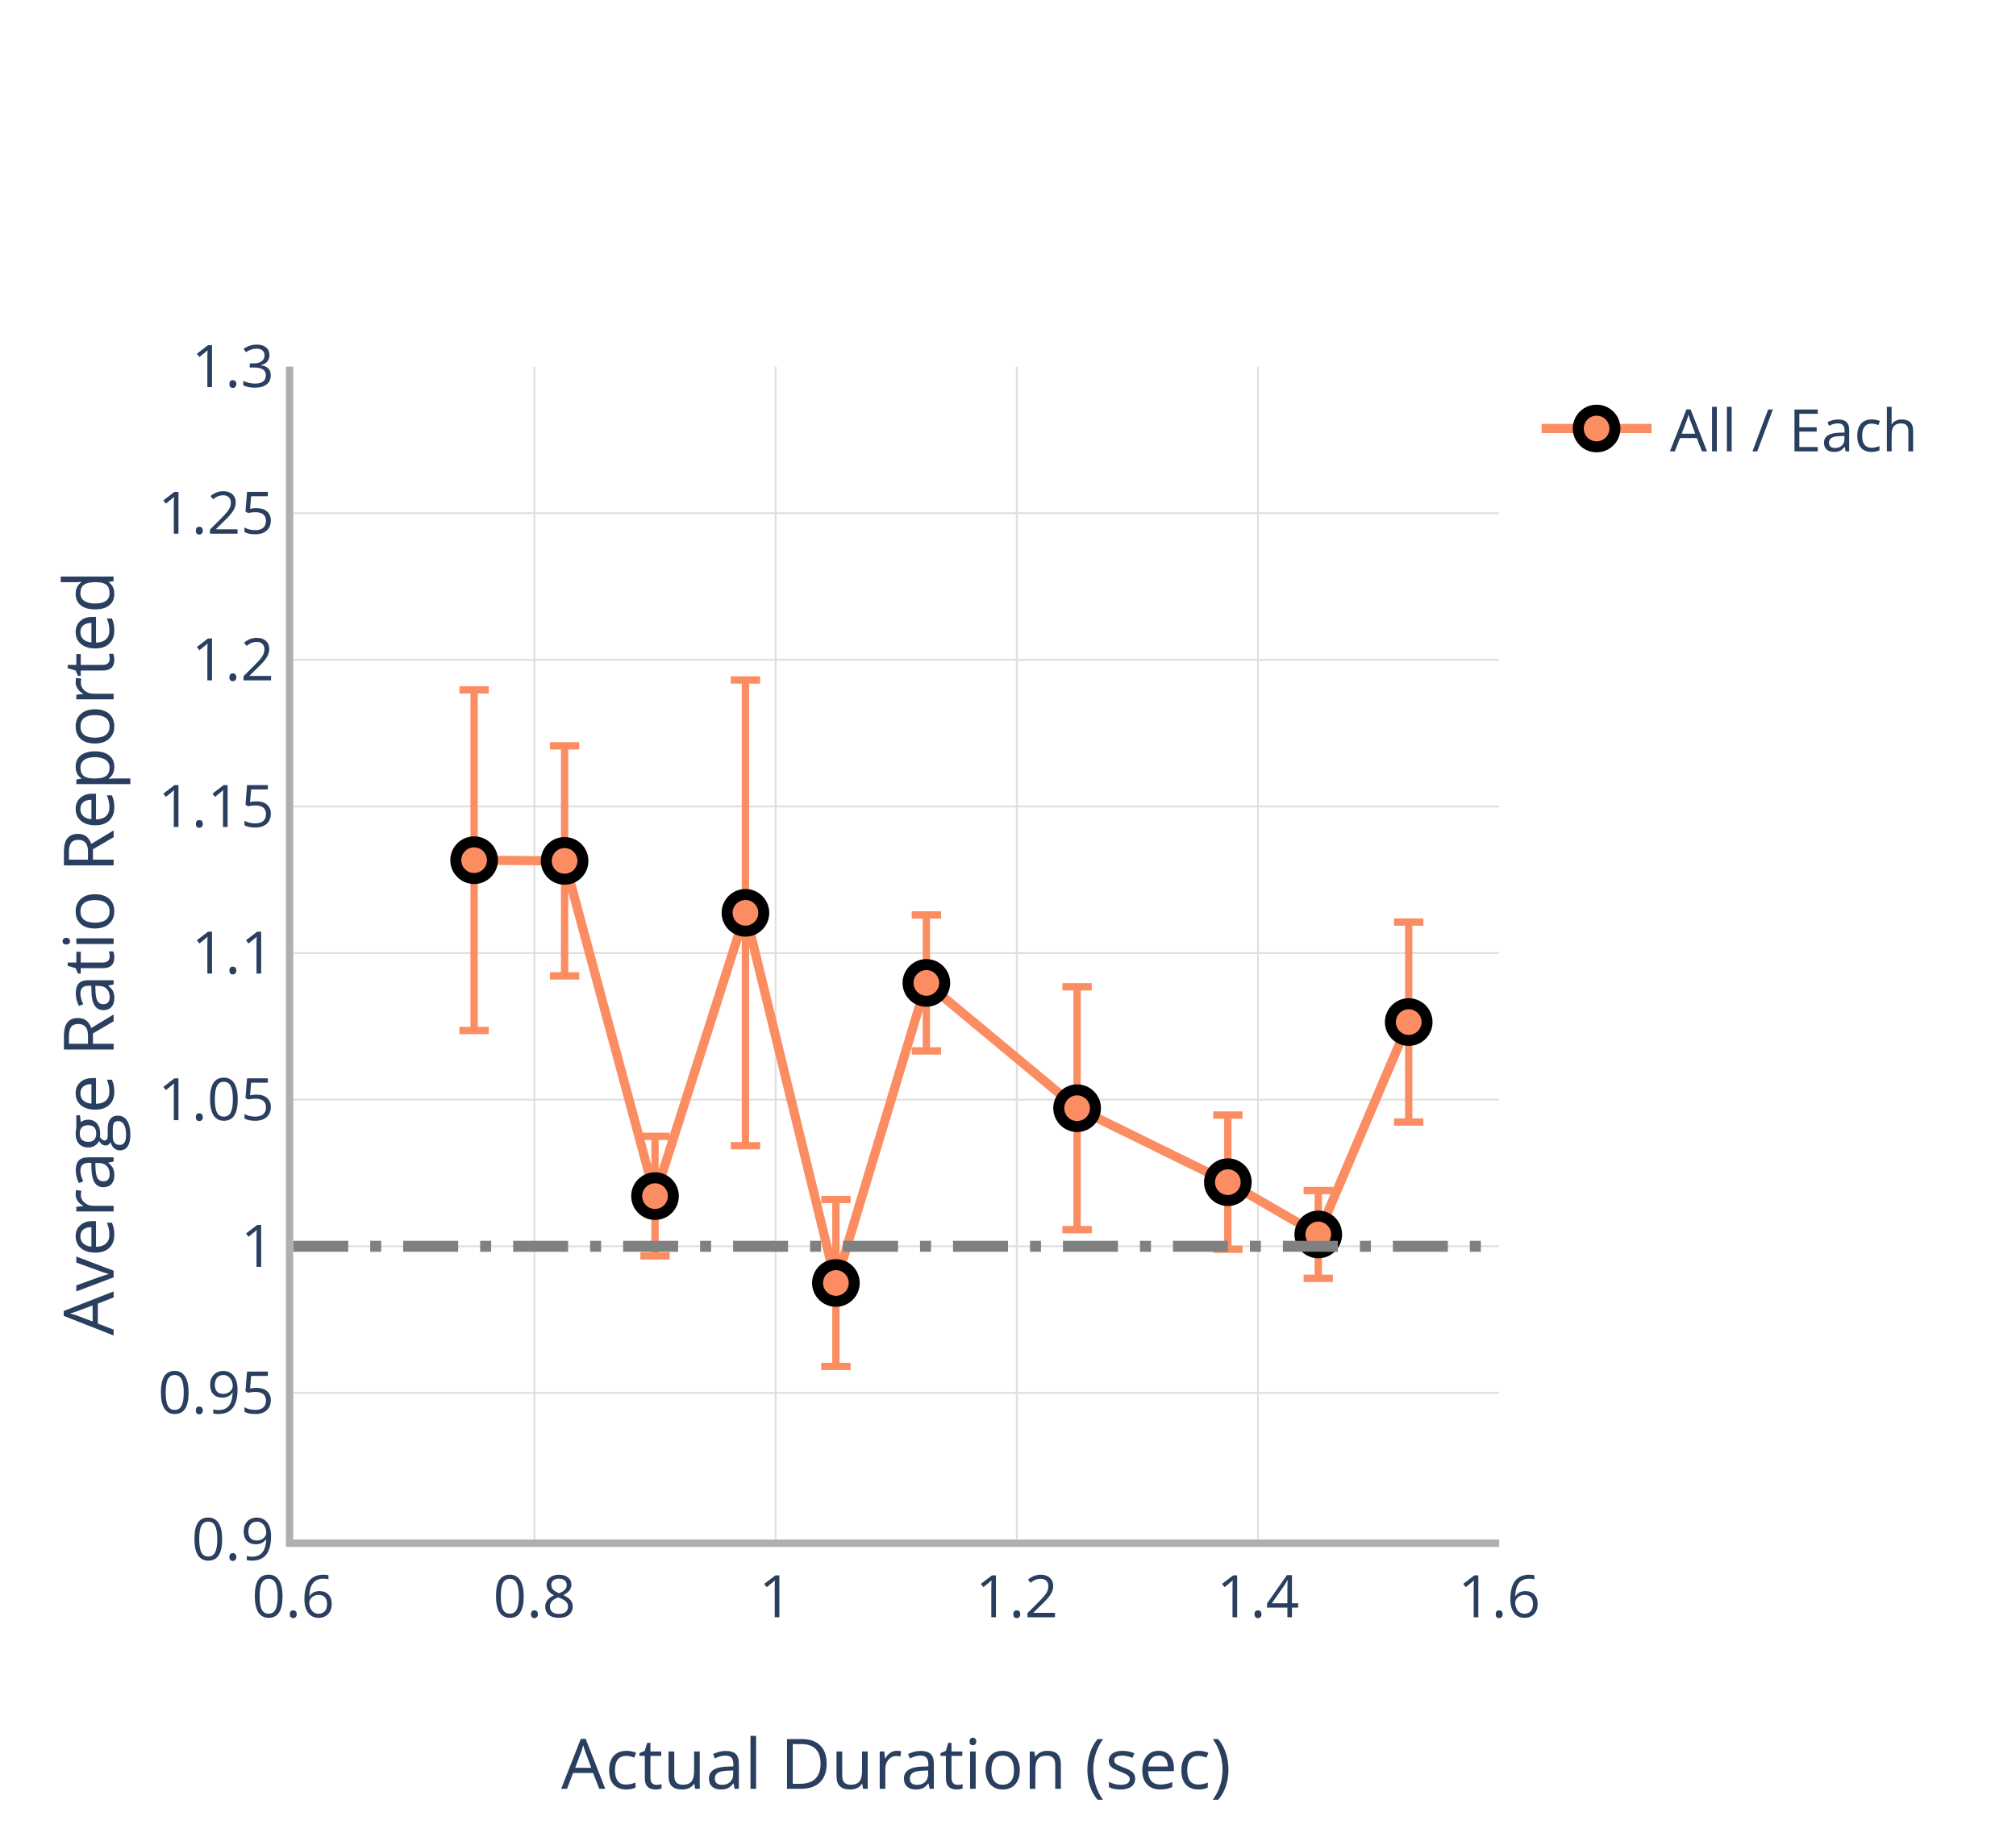
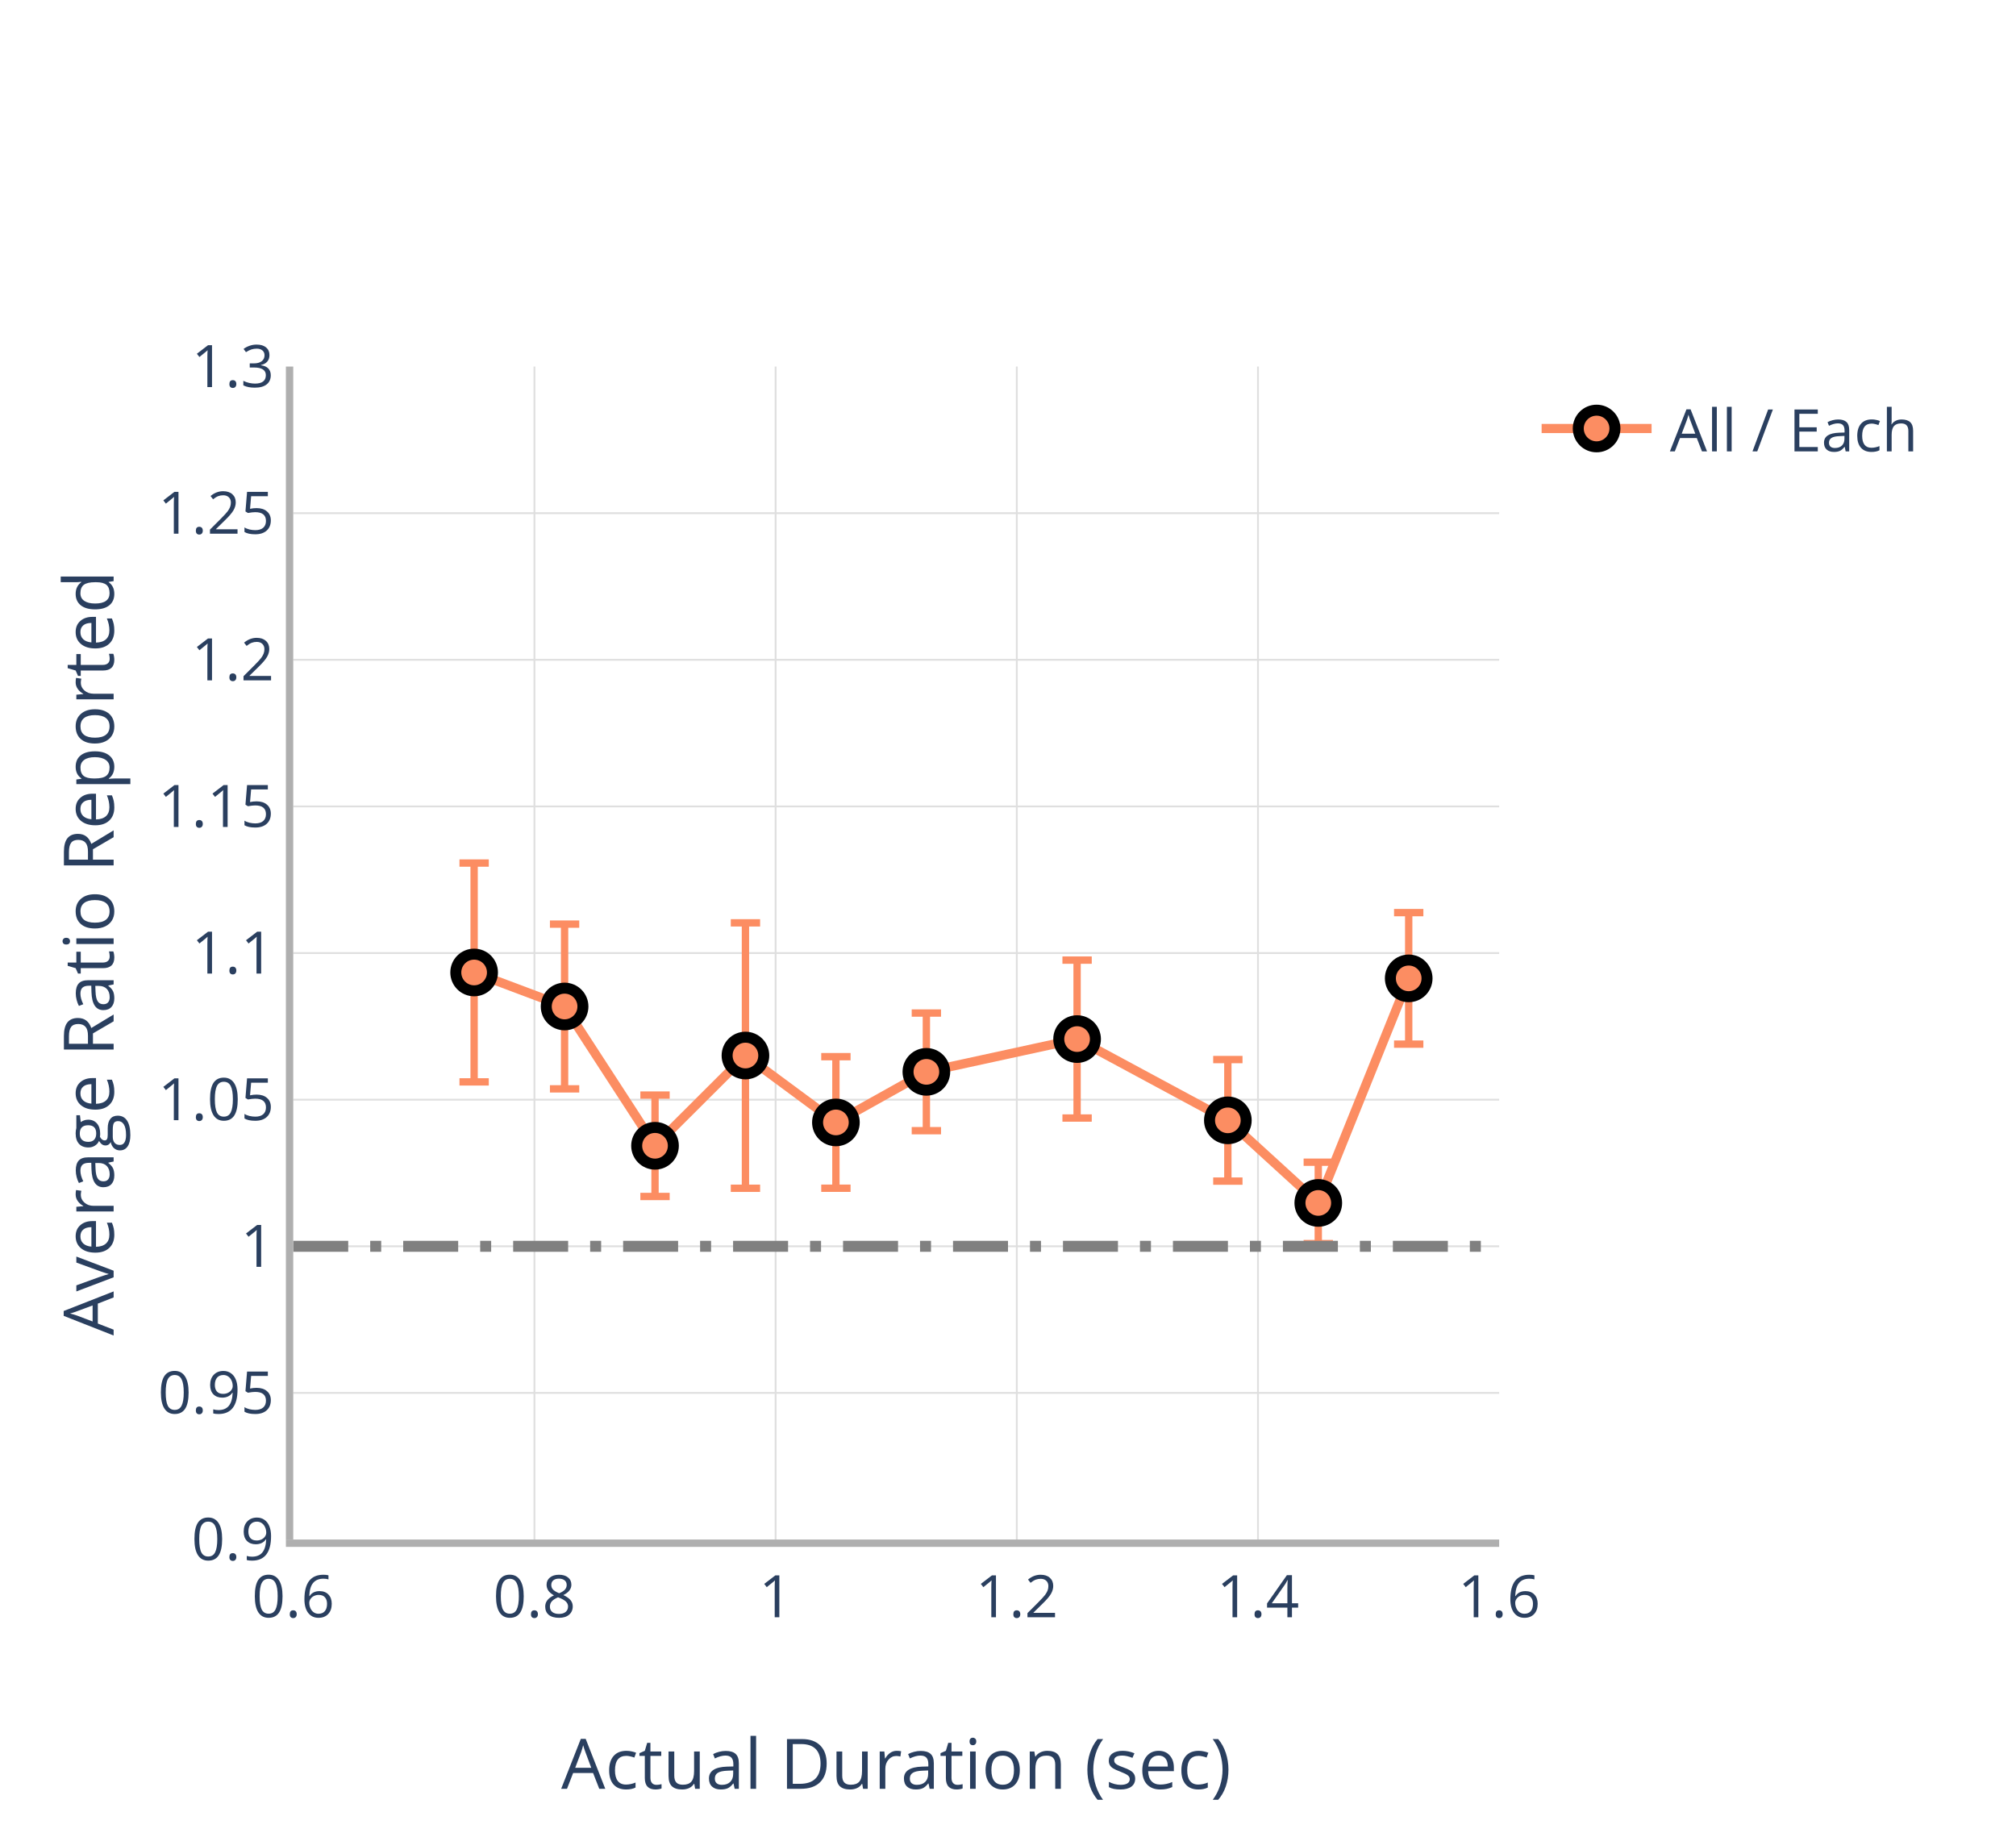
<svg xmlns="http://www.w3.org/2000/svg" class="main-svg" width="550" height="500" viewBox="0 0 550 500">
  <rect x="0" y="0" width="550" height="500" style="fill: rgb(255, 255, 255); fill-opacity: 1;" />
-   <defs id="defs-ebe530">
+   <defs id="defs-7fac47">
    <g class="clips">
-       <clipPath id="clipebe530xyplot" class="plotclip">
+       <clipPath id="clip7fac47xyplot" class="plotclip">
        <rect width="329" height="320" />
      </clipPath>
-       <clipPath class="axesclip" id="clipebe530x">
+       <clipPath class="axesclip" id="clip7fac47x">
        <rect x="80" y="0" width="329" height="500" />
      </clipPath>
-       <clipPath class="axesclip" id="clipebe530y">
+       <clipPath class="axesclip" id="clip7fac47y">
        <rect x="0" y="100" width="550" height="320" />
      </clipPath>
-       <clipPath class="axesclip" id="clipebe530xy">
+       <clipPath class="axesclip" id="clip7fac47xy">
        <rect x="80" y="100" width="329" height="320" />
      </clipPath>
    </g>
    <g class="gradients" />
  </defs>
  <g class="bglayer">
    <rect class="bg" x="80" y="100" width="329" height="320" style="fill: rgb(255, 255, 255); fill-opacity: 1; stroke-width: 0;" />
  </g>
  <g class="layer-below">
    <g class="imagelayer" />
    <g class="shapelayer" />
  </g>
  <g class="cartesianlayer">
    <g class="subplot xy">
      <g class="layer-subplot">
        <g class="shapelayer" />
        <g class="imagelayer" />
      </g>
      <g class="gridlayer">
        <g class="x">
          <path class="xgrid crisp" transform="translate(145.8,0)" d="M0,100v320" style="stroke: rgb(223, 223, 223); stroke-opacity: 1; stroke-width: 0.5px;" />
          <path class="xgrid crisp" transform="translate(211.6,0)" d="M0,100v320" style="stroke: rgb(223, 223, 223); stroke-opacity: 1; stroke-width: 0.5px;" />
          <path class="xgrid crisp" transform="translate(277.4,0)" d="M0,100v320" style="stroke: rgb(223, 223, 223); stroke-opacity: 1; stroke-width: 0.5px;" />
          <path class="xgrid crisp" transform="translate(343.2,0)" d="M0,100v320" style="stroke: rgb(223, 223, 223); stroke-opacity: 1; stroke-width: 0.5px;" />
        </g>
        <g class="y">
          <path class="ygrid crisp" transform="translate(0,380)" d="M80,0h329" style="stroke: rgb(223, 223, 223); stroke-opacity: 1; stroke-width: 0.5px;" />
          <path class="ygrid crisp" transform="translate(0,340)" d="M80,0h329" style="stroke: rgb(223, 223, 223); stroke-opacity: 1; stroke-width: 0.5px;" />
          <path class="ygrid crisp" transform="translate(0,300)" d="M80,0h329" style="stroke: rgb(223, 223, 223); stroke-opacity: 1; stroke-width: 0.5px;" />
          <path class="ygrid crisp" transform="translate(0,260)" d="M80,0h329" style="stroke: rgb(223, 223, 223); stroke-opacity: 1; stroke-width: 0.5px;" />
          <path class="ygrid crisp" transform="translate(0,220)" d="M80,0h329" style="stroke: rgb(223, 223, 223); stroke-opacity: 1; stroke-width: 0.5px;" />
          <path class="ygrid crisp" transform="translate(0,180)" d="M80,0h329" style="stroke: rgb(223, 223, 223); stroke-opacity: 1; stroke-width: 0.5px;" />
          <path class="ygrid crisp" transform="translate(0,140)" d="M80,0h329" style="stroke: rgb(223, 223, 223); stroke-opacity: 1; stroke-width: 0.5px;" />
        </g>
      </g>
      <g class="zerolinelayer" />
      <path class="xlines-below" />
      <path class="ylines-below" />
      <g class="overlines-below" />
      <g class="xaxislayer-below" />
      <g class="yaxislayer-below" />
      <g class="overaxes-below" />
-       <g class="plot" transform="translate(80, 100)" clip-path="url('#clipebe530xyplot')">
+       <g class="plot" transform="translate(80, 100)" clip-path="url('#clip7fac47xyplot')">
        <g class="scatterlayer mlayer">
-           <g class="trace scatter trace868c3f" style="stroke-miterlimit: 2; opacity: 1;">
+           <g class="trace scatter traceed495c" style="stroke-miterlimit: 2; opacity: 1;">
            <g class="fills" />
            <g class="errorbars">
              <g class="errorbar">
-                 <path class="yerror" d="M45.35,88.21h8m-4,0V181.13m-4,0h8" style="vector-effect: non-scaling-stroke; stroke-width: 2px; stroke: rgb(252, 141, 98); stroke-opacity: 1;" />
-               </g>
-               <g class="errorbar">
-                 <path class="yerror" d="M70.03,103.47h8m-4,0V166.24m-4,0h8" style="vector-effect: non-scaling-stroke; stroke-width: 2px; stroke: rgb(252, 141, 98); stroke-opacity: 1;" />
-               </g>
-               <g class="errorbar">
-                 <path class="yerror" d="M94.7,210h8m-4,0V242.62m-4,0h8" style="vector-effect: non-scaling-stroke; stroke-width: 2px; stroke: rgb(252, 141, 98); stroke-opacity: 1;" />
-               </g>
-               <g class="errorbar">
-                 <path class="yerror" d="M119.37,85.5h8m-4,0V212.56m-4,0h8" style="vector-effect: non-scaling-stroke; stroke-width: 2px; stroke: rgb(252, 141, 98); stroke-opacity: 1;" />
-               </g>
-               <g class="errorbar">
-                 <path class="yerror" d="M144.05,227.24h8m-4,0V272.78m-4,0h8" style="vector-effect: non-scaling-stroke; stroke-width: 2px; stroke: rgb(252, 141, 98); stroke-opacity: 1;" />
-               </g>
-               <g class="errorbar">
-                 <path class="yerror" d="M168.73,149.61h8m-4,0V186.69m-4,0h8" style="vector-effect: non-scaling-stroke; stroke-width: 2px; stroke: rgb(252, 141, 98); stroke-opacity: 1;" />
-               </g>
-               <g class="errorbar">
-                 <path class="yerror" d="M209.85,169.21h8m-4,0V235.46m-4,0h8" style="vector-effect: non-scaling-stroke; stroke-width: 2px; stroke: rgb(252, 141, 98); stroke-opacity: 1;" />
-               </g>
-               <g class="errorbar">
-                 <path class="yerror" d="M250.98,204.2h8m-4,0V240.81m-4,0h8" style="vector-effect: non-scaling-stroke; stroke-width: 2px; stroke: rgb(252, 141, 98); stroke-opacity: 1;" />
-               </g>
-               <g class="errorbar">
-                 <path class="yerror" d="M275.65,224.79h8m-4,0V248.74m-4,0h8" style="vector-effect: non-scaling-stroke; stroke-width: 2px; stroke: rgb(252, 141, 98); stroke-opacity: 1;" />
-               </g>
-               <g class="errorbar">
-                 <path class="yerror" d="M300.32,151.55h8m-4,0V206.1m-4,0h8" style="vector-effect: non-scaling-stroke; stroke-width: 2px; stroke: rgb(252, 141, 98); stroke-opacity: 1;" />
+                 <path class="yerror" d="M45.35,135.45h8m-4,0V195.15m-4,0h8" style="vector-effect: non-scaling-stroke; stroke-width: 2px; stroke: rgb(252, 141, 98); stroke-opacity: 1;" />
+               </g>
+               <g class="errorbar">
+                 <path class="yerror" d="M70.03,152.11h8m-4,0V197.05m-4,0h8" style="vector-effect: non-scaling-stroke; stroke-width: 2px; stroke: rgb(252, 141, 98); stroke-opacity: 1;" />
+               </g>
+               <g class="errorbar">
+                 <path class="yerror" d="M94.7,198.75h8m-4,0V226.41m-4,0h8" style="vector-effect: non-scaling-stroke; stroke-width: 2px; stroke: rgb(252, 141, 98); stroke-opacity: 1;" />
+               </g>
+               <g class="errorbar">
+                 <path class="yerror" d="M119.37,151.76h8m-4,0V224.17m-4,0h8" style="vector-effect: non-scaling-stroke; stroke-width: 2px; stroke: rgb(252, 141, 98); stroke-opacity: 1;" />
+               </g>
+               <g class="errorbar">
+                 <path class="yerror" d="M144.05,188.27h8m-4,0V224.16m-4,0h8" style="vector-effect: non-scaling-stroke; stroke-width: 2px; stroke: rgb(252, 141, 98); stroke-opacity: 1;" />
+               </g>
+               <g class="errorbar">
+                 <path class="yerror" d="M168.73,176.37h8m-4,0V208.46m-4,0h8" style="vector-effect: non-scaling-stroke; stroke-width: 2px; stroke: rgb(252, 141, 98); stroke-opacity: 1;" />
+               </g>
+               <g class="errorbar">
+                 <path class="yerror" d="M209.85,161.93h8m-4,0V205.01m-4,0h8" style="vector-effect: non-scaling-stroke; stroke-width: 2px; stroke: rgb(252, 141, 98); stroke-opacity: 1;" />
+               </g>
+               <g class="errorbar">
+                 <path class="yerror" d="M250.98,189.06h8m-4,0V222.22m-4,0h8" style="vector-effect: non-scaling-stroke; stroke-width: 2px; stroke: rgb(252, 141, 98); stroke-opacity: 1;" />
+               </g>
+               <g class="errorbar">
+                 <path class="yerror" d="M275.65,217.06h8m-4,0V239.27m-4,0h8" style="vector-effect: non-scaling-stroke; stroke-width: 2px; stroke: rgb(252, 141, 98); stroke-opacity: 1;" />
+               </g>
+               <g class="errorbar">
+                 <path class="yerror" d="M300.32,148.97h8m-4,0V184.85m-4,0h8" style="vector-effect: non-scaling-stroke; stroke-width: 2px; stroke: rgb(252, 141, 98); stroke-opacity: 1;" />
              </g>
            </g>
            <g class="lines">
-               <path class="js-line" d="M49.35,134.67L74.03,134.86L98.7,226.31L123.37,149.03L148.05,250.01L172.73,168.15L213.85,202.33L254.98,222.51L279.65,236.77L304.32,178.83" style="vector-effect: non-scaling-stroke; fill: none; stroke: rgb(252, 141, 98); stroke-opacity: 1; stroke-width: 2.5px; opacity: 1;" />
+               <path class="js-line" d="M49.35,165.3L74.03,174.58L98.7,212.58L123.37,187.96L148.05,206.21L172.73,192.41L213.85,183.47L254.98,205.64L279.65,228.17L304.32,166.91" style="vector-effect: non-scaling-stroke; fill: none; stroke: rgb(252, 141, 98); stroke-opacity: 1; stroke-width: 2.5px; opacity: 1;" />
            </g>
            <g class="points">
-               <path class="point" transform="translate(49.35,134.67)" d="M5,0A5,5 0 1,1 0,-5A5,5 0 0,1 5,0Z" style="opacity: 1; stroke-width: 3px; fill: rgb(252, 141, 98); fill-opacity: 1; stroke: rgb(0, 0, 0); stroke-opacity: 1;" />
-               <path class="point" transform="translate(74.03,134.86)" d="M5,0A5,5 0 1,1 0,-5A5,5 0 0,1 5,0Z" style="opacity: 1; stroke-width: 3px; fill: rgb(252, 141, 98); fill-opacity: 1; stroke: rgb(0, 0, 0); stroke-opacity: 1;" />
-               <path class="point" transform="translate(98.7,226.31)" d="M5,0A5,5 0 1,1 0,-5A5,5 0 0,1 5,0Z" style="opacity: 1; stroke-width: 3px; fill: rgb(252, 141, 98); fill-opacity: 1; stroke: rgb(0, 0, 0); stroke-opacity: 1;" />
-               <path class="point" transform="translate(123.37,149.03)" d="M5,0A5,5 0 1,1 0,-5A5,5 0 0,1 5,0Z" style="opacity: 1; stroke-width: 3px; fill: rgb(252, 141, 98); fill-opacity: 1; stroke: rgb(0, 0, 0); stroke-opacity: 1;" />
-               <path class="point" transform="translate(148.05,250.01)" d="M5,0A5,5 0 1,1 0,-5A5,5 0 0,1 5,0Z" style="opacity: 1; stroke-width: 3px; fill: rgb(252, 141, 98); fill-opacity: 1; stroke: rgb(0, 0, 0); stroke-opacity: 1;" />
-               <path class="point" transform="translate(172.73,168.15)" d="M5,0A5,5 0 1,1 0,-5A5,5 0 0,1 5,0Z" style="opacity: 1; stroke-width: 3px; fill: rgb(252, 141, 98); fill-opacity: 1; stroke: rgb(0, 0, 0); stroke-opacity: 1;" />
-               <path class="point" transform="translate(213.85,202.33)" d="M5,0A5,5 0 1,1 0,-5A5,5 0 0,1 5,0Z" style="opacity: 1; stroke-width: 3px; fill: rgb(252, 141, 98); fill-opacity: 1; stroke: rgb(0, 0, 0); stroke-opacity: 1;" />
-               <path class="point" transform="translate(254.98,222.51)" d="M5,0A5,5 0 1,1 0,-5A5,5 0 0,1 5,0Z" style="opacity: 1; stroke-width: 3px; fill: rgb(252, 141, 98); fill-opacity: 1; stroke: rgb(0, 0, 0); stroke-opacity: 1;" />
-               <path class="point" transform="translate(279.65,236.77)" d="M5,0A5,5 0 1,1 0,-5A5,5 0 0,1 5,0Z" style="opacity: 1; stroke-width: 3px; fill: rgb(252, 141, 98); fill-opacity: 1; stroke: rgb(0, 0, 0); stroke-opacity: 1;" />
-               <path class="point" transform="translate(304.32,178.83)" d="M5,0A5,5 0 1,1 0,-5A5,5 0 0,1 5,0Z" style="opacity: 1; stroke-width: 3px; fill: rgb(252, 141, 98); fill-opacity: 1; stroke: rgb(0, 0, 0); stroke-opacity: 1;" />
+               <path class="point" transform="translate(49.35,165.3)" d="M5,0A5,5 0 1,1 0,-5A5,5 0 0,1 5,0Z" style="opacity: 1; stroke-width: 3px; fill: rgb(252, 141, 98); fill-opacity: 1; stroke: rgb(0, 0, 0); stroke-opacity: 1;" />
+               <path class="point" transform="translate(74.03,174.58)" d="M5,0A5,5 0 1,1 0,-5A5,5 0 0,1 5,0Z" style="opacity: 1; stroke-width: 3px; fill: rgb(252, 141, 98); fill-opacity: 1; stroke: rgb(0, 0, 0); stroke-opacity: 1;" />
+               <path class="point" transform="translate(98.7,212.58)" d="M5,0A5,5 0 1,1 0,-5A5,5 0 0,1 5,0Z" style="opacity: 1; stroke-width: 3px; fill: rgb(252, 141, 98); fill-opacity: 1; stroke: rgb(0, 0, 0); stroke-opacity: 1;" />
+               <path class="point" transform="translate(123.37,187.96)" d="M5,0A5,5 0 1,1 0,-5A5,5 0 0,1 5,0Z" style="opacity: 1; stroke-width: 3px; fill: rgb(252, 141, 98); fill-opacity: 1; stroke: rgb(0, 0, 0); stroke-opacity: 1;" />
+               <path class="point" transform="translate(148.05,206.21)" d="M5,0A5,5 0 1,1 0,-5A5,5 0 0,1 5,0Z" style="opacity: 1; stroke-width: 3px; fill: rgb(252, 141, 98); fill-opacity: 1; stroke: rgb(0, 0, 0); stroke-opacity: 1;" />
+               <path class="point" transform="translate(172.73,192.41)" d="M5,0A5,5 0 1,1 0,-5A5,5 0 0,1 5,0Z" style="opacity: 1; stroke-width: 3px; fill: rgb(252, 141, 98); fill-opacity: 1; stroke: rgb(0, 0, 0); stroke-opacity: 1;" />
+               <path class="point" transform="translate(213.85,183.47)" d="M5,0A5,5 0 1,1 0,-5A5,5 0 0,1 5,0Z" style="opacity: 1; stroke-width: 3px; fill: rgb(252, 141, 98); fill-opacity: 1; stroke: rgb(0, 0, 0); stroke-opacity: 1;" />
+               <path class="point" transform="translate(254.98,205.64)" d="M5,0A5,5 0 1,1 0,-5A5,5 0 0,1 5,0Z" style="opacity: 1; stroke-width: 3px; fill: rgb(252, 141, 98); fill-opacity: 1; stroke: rgb(0, 0, 0); stroke-opacity: 1;" />
+               <path class="point" transform="translate(279.65,228.17)" d="M5,0A5,5 0 1,1 0,-5A5,5 0 0,1 5,0Z" style="opacity: 1; stroke-width: 3px; fill: rgb(252, 141, 98); fill-opacity: 1; stroke: rgb(0, 0, 0); stroke-opacity: 1;" />
+               <path class="point" transform="translate(304.32,166.91)" d="M5,0A5,5 0 1,1 0,-5A5,5 0 0,1 5,0Z" style="opacity: 1; stroke-width: 3px; fill: rgb(252, 141, 98); fill-opacity: 1; stroke: rgb(0, 0, 0); stroke-opacity: 1;" />
            </g>
            <g class="text" />
          </g>
-           <g class="trace scatter trace8ae528" style="stroke-miterlimit: 2; opacity: 1;">
+           <g class="trace scatter tracef00a59" style="stroke-miterlimit: 2; opacity: 1;">
            <g class="fills" />
            <g class="errorbars" />
            <g class="lines">
              <path class="js-line" d="M0,240L329,240" style="vector-effect: non-scaling-stroke; fill: none; stroke: rgb(128, 128, 128); stroke-opacity: 1; stroke-width: 3px; opacity: 1; stroke-dasharray: 15px, 6px, 3px, 6px;" />
            </g>
            <g class="points" />
            <g class="text" />
          </g>
        </g>
      </g>
      <g class="overplot" />
      <path class="xlines-above crisp" d="M78,421H409" style="fill: none; stroke-width: 2px; stroke: rgb(175, 175, 175); stroke-opacity: 1;" />
      <path class="ylines-above crisp" d="M79,100V420" style="fill: none; stroke-width: 2px; stroke: rgb(175, 175, 175); stroke-opacity: 1;" />
      <g class="overlines-above" />
      <g class="xaxislayer-above">
        <g class="xtick">
          <text text-anchor="middle" x="0" y="441.2" transform="translate(80,0)" style="font-family: 'Open Sans', verdana, arial, sans-serif; font-size: 16px; fill: rgb(42, 63, 95); fill-opacity: 1; white-space: pre;">0.6</text>
        </g>
        <g class="xtick">
          <text text-anchor="middle" x="0" y="441.2" transform="translate(145.8,0)" style="font-family: 'Open Sans', verdana, arial, sans-serif; font-size: 16px; fill: rgb(42, 63, 95); fill-opacity: 1; white-space: pre;">0.8</text>
        </g>
        <g class="xtick">
          <text text-anchor="middle" x="0" y="441.2" transform="translate(211.6,0)" style="font-family: 'Open Sans', verdana, arial, sans-serif; font-size: 16px; fill: rgb(42, 63, 95); fill-opacity: 1; white-space: pre;">1</text>
        </g>
        <g class="xtick">
          <text text-anchor="middle" x="0" y="441.2" transform="translate(277.4,0)" style="font-family: 'Open Sans', verdana, arial, sans-serif; font-size: 16px; fill: rgb(42, 63, 95); fill-opacity: 1; white-space: pre;">1.2</text>
        </g>
        <g class="xtick">
          <text text-anchor="middle" x="0" y="441.2" transform="translate(343.2,0)" style="font-family: 'Open Sans', verdana, arial, sans-serif; font-size: 16px; fill: rgb(42, 63, 95); fill-opacity: 1; white-space: pre;">1.4</text>
        </g>
        <g class="xtick">
          <text text-anchor="middle" x="0" y="441.2" transform="translate(409,0)" style="font-family: 'Open Sans', verdana, arial, sans-serif; font-size: 16px; fill: rgb(42, 63, 95); fill-opacity: 1; white-space: pre;">1.6</text>
        </g>
      </g>
      <g class="yaxislayer-above">
        <g class="ytick">
          <text text-anchor="end" x="74.8" y="5.6" transform="translate(0,420)" style="font-family: 'Open Sans', verdana, arial, sans-serif; font-size: 16px; fill: rgb(42, 63, 95); fill-opacity: 1; white-space: pre;">0.9</text>
        </g>
        <g class="ytick">
          <text text-anchor="end" x="74.8" y="5.6" transform="translate(0,380)" style="font-family: 'Open Sans', verdana, arial, sans-serif; font-size: 16px; fill: rgb(42, 63, 95); fill-opacity: 1; white-space: pre;">0.95</text>
        </g>
        <g class="ytick">
          <text text-anchor="end" x="74.8" y="5.6" transform="translate(0,340)" style="font-family: 'Open Sans', verdana, arial, sans-serif; font-size: 16px; fill: rgb(42, 63, 95); fill-opacity: 1; white-space: pre;">1</text>
        </g>
        <g class="ytick">
          <text text-anchor="end" x="74.8" y="5.6" transform="translate(0,300)" style="font-family: 'Open Sans', verdana, arial, sans-serif; font-size: 16px; fill: rgb(42, 63, 95); fill-opacity: 1; white-space: pre;">1.05</text>
        </g>
        <g class="ytick">
          <text text-anchor="end" x="74.8" y="5.6" transform="translate(0,260)" style="font-family: 'Open Sans', verdana, arial, sans-serif; font-size: 16px; fill: rgb(42, 63, 95); fill-opacity: 1; white-space: pre;">1.1</text>
        </g>
        <g class="ytick">
          <text text-anchor="end" x="74.8" y="5.6" transform="translate(0,220)" style="font-family: 'Open Sans', verdana, arial, sans-serif; font-size: 16px; fill: rgb(42, 63, 95); fill-opacity: 1; white-space: pre;">1.15</text>
        </g>
        <g class="ytick">
          <text text-anchor="end" x="74.8" y="5.6" transform="translate(0,180)" style="font-family: 'Open Sans', verdana, arial, sans-serif; font-size: 16px; fill: rgb(42, 63, 95); fill-opacity: 1; white-space: pre;">1.2</text>
        </g>
        <g class="ytick">
          <text text-anchor="end" x="74.8" y="5.6" transform="translate(0,140)" style="font-family: 'Open Sans', verdana, arial, sans-serif; font-size: 16px; fill: rgb(42, 63, 95); fill-opacity: 1; white-space: pre;">1.25</text>
        </g>
        <g class="ytick">
          <text text-anchor="end" x="74.8" y="5.6" transform="translate(0,100)" style="font-family: 'Open Sans', verdana, arial, sans-serif; font-size: 16px; fill: rgb(42, 63, 95); fill-opacity: 1; white-space: pre;">1.3</text>
        </g>
      </g>
      <g class="overaxes-above" />
    </g>
  </g>
  <g class="polarlayer" />
  <g class="ternarylayer" />
  <g class="geolayer" />
  <g class="funnelarealayer" />
  <g class="pielayer" />
  <g class="sunburstlayer" />
  <g class="glimages" />
-   <defs id="topdefs-ebe530">
+   <defs id="topdefs-7fac47">
    <g class="clips" />
-     <clipPath id="legendebe530">
+     <clipPath id="legend7fac47">
      <rect width="122" height="34" x="0" y="0" />
    </clipPath>
  </defs>
  <g class="layer-above">
    <g class="imagelayer" />
    <g class="shapelayer" />
  </g>
  <g class="infolayer">
    <g class="legend" pointer-events="all" transform="translate(415.58, 100)">
      <rect class="bg" shape-rendering="crispEdges" width="122" height="34" x="0" y="0" style="stroke: rgb(68, 68, 68); stroke-opacity: 1; fill: rgb(255, 255, 255); fill-opacity: 1; stroke-width: 0px;" />
-       <g class="scrollbox" transform="translate(0, 0)" clip-path="url('#legendebe530')">
+       <g class="scrollbox" transform="translate(0, 0)" clip-path="url('#legend7fac47')">
        <g class="groups">
          <g class="traces" transform="translate(0, 16.9)" style="opacity: 1;">
            <text class="legendtext user-select-none" text-anchor="start" x="40" y="6.24" style="font-family: 'Open Sans', verdana, arial, sans-serif; font-size: 16px; fill: rgb(42, 63, 95); fill-opacity: 1; white-space: pre;">All / Each</text>
            <g class="layers" style="opacity: 1;">
              <g class="legendfill" />
              <g class="legendlines">
                <path class="js-line" d="M5,0h30" style="fill: none; stroke: rgb(252, 141, 98); stroke-opacity: 1; stroke-width: 2.5px;" />
              </g>
              <g class="legendsymbols">
                <g class="legendpoints">
                  <path class="scatterpts" transform="translate(20,0)" d="M5,0A5,5 0 1,1 0,-5A5,5 0 0,1 5,0Z" style="opacity: 1; stroke-width: 3px; fill: rgb(252, 141, 98); fill-opacity: 1; stroke: rgb(0, 0, 0); stroke-opacity: 1;" />
                </g>
              </g>
            </g>
            <rect class="legendtoggle" pointer-events="all" x="0" y="-11.9" width="162" height="23.8" style="cursor: pointer; fill: rgb(0, 0, 0); fill-opacity: 0;" />
          </g>
        </g>
      </g>
      <rect class="scrollbar" rx="20" ry="3" width="0" height="0" x="0" y="0" style="fill: rgb(128, 139, 164); fill-opacity: 1;" />
    </g>
    <g class="g-gtitle" />
    <g class="g-xtitle">
      <text class="xtitle" x="244.5" y="488" text-anchor="middle" style="font-family: 'Open Sans', verdana, arial, sans-serif; font-size: 19px; fill: rgb(42, 63, 95); opacity: 1; font-weight: normal; white-space: pre;">Actual Duration (sec)</text>
    </g>
    <g class="g-ytitle">
      <text class="ytitle" transform="rotate(-90,31,260)" x="31" y="260" text-anchor="middle" style="font-family: 'Open Sans', verdana, arial, sans-serif; font-size: 19px; fill: rgb(42, 63, 95); opacity: 1; font-weight: normal; white-space: pre;">Average Ratio Reported</text>
    </g>
  </g>
</svg>
